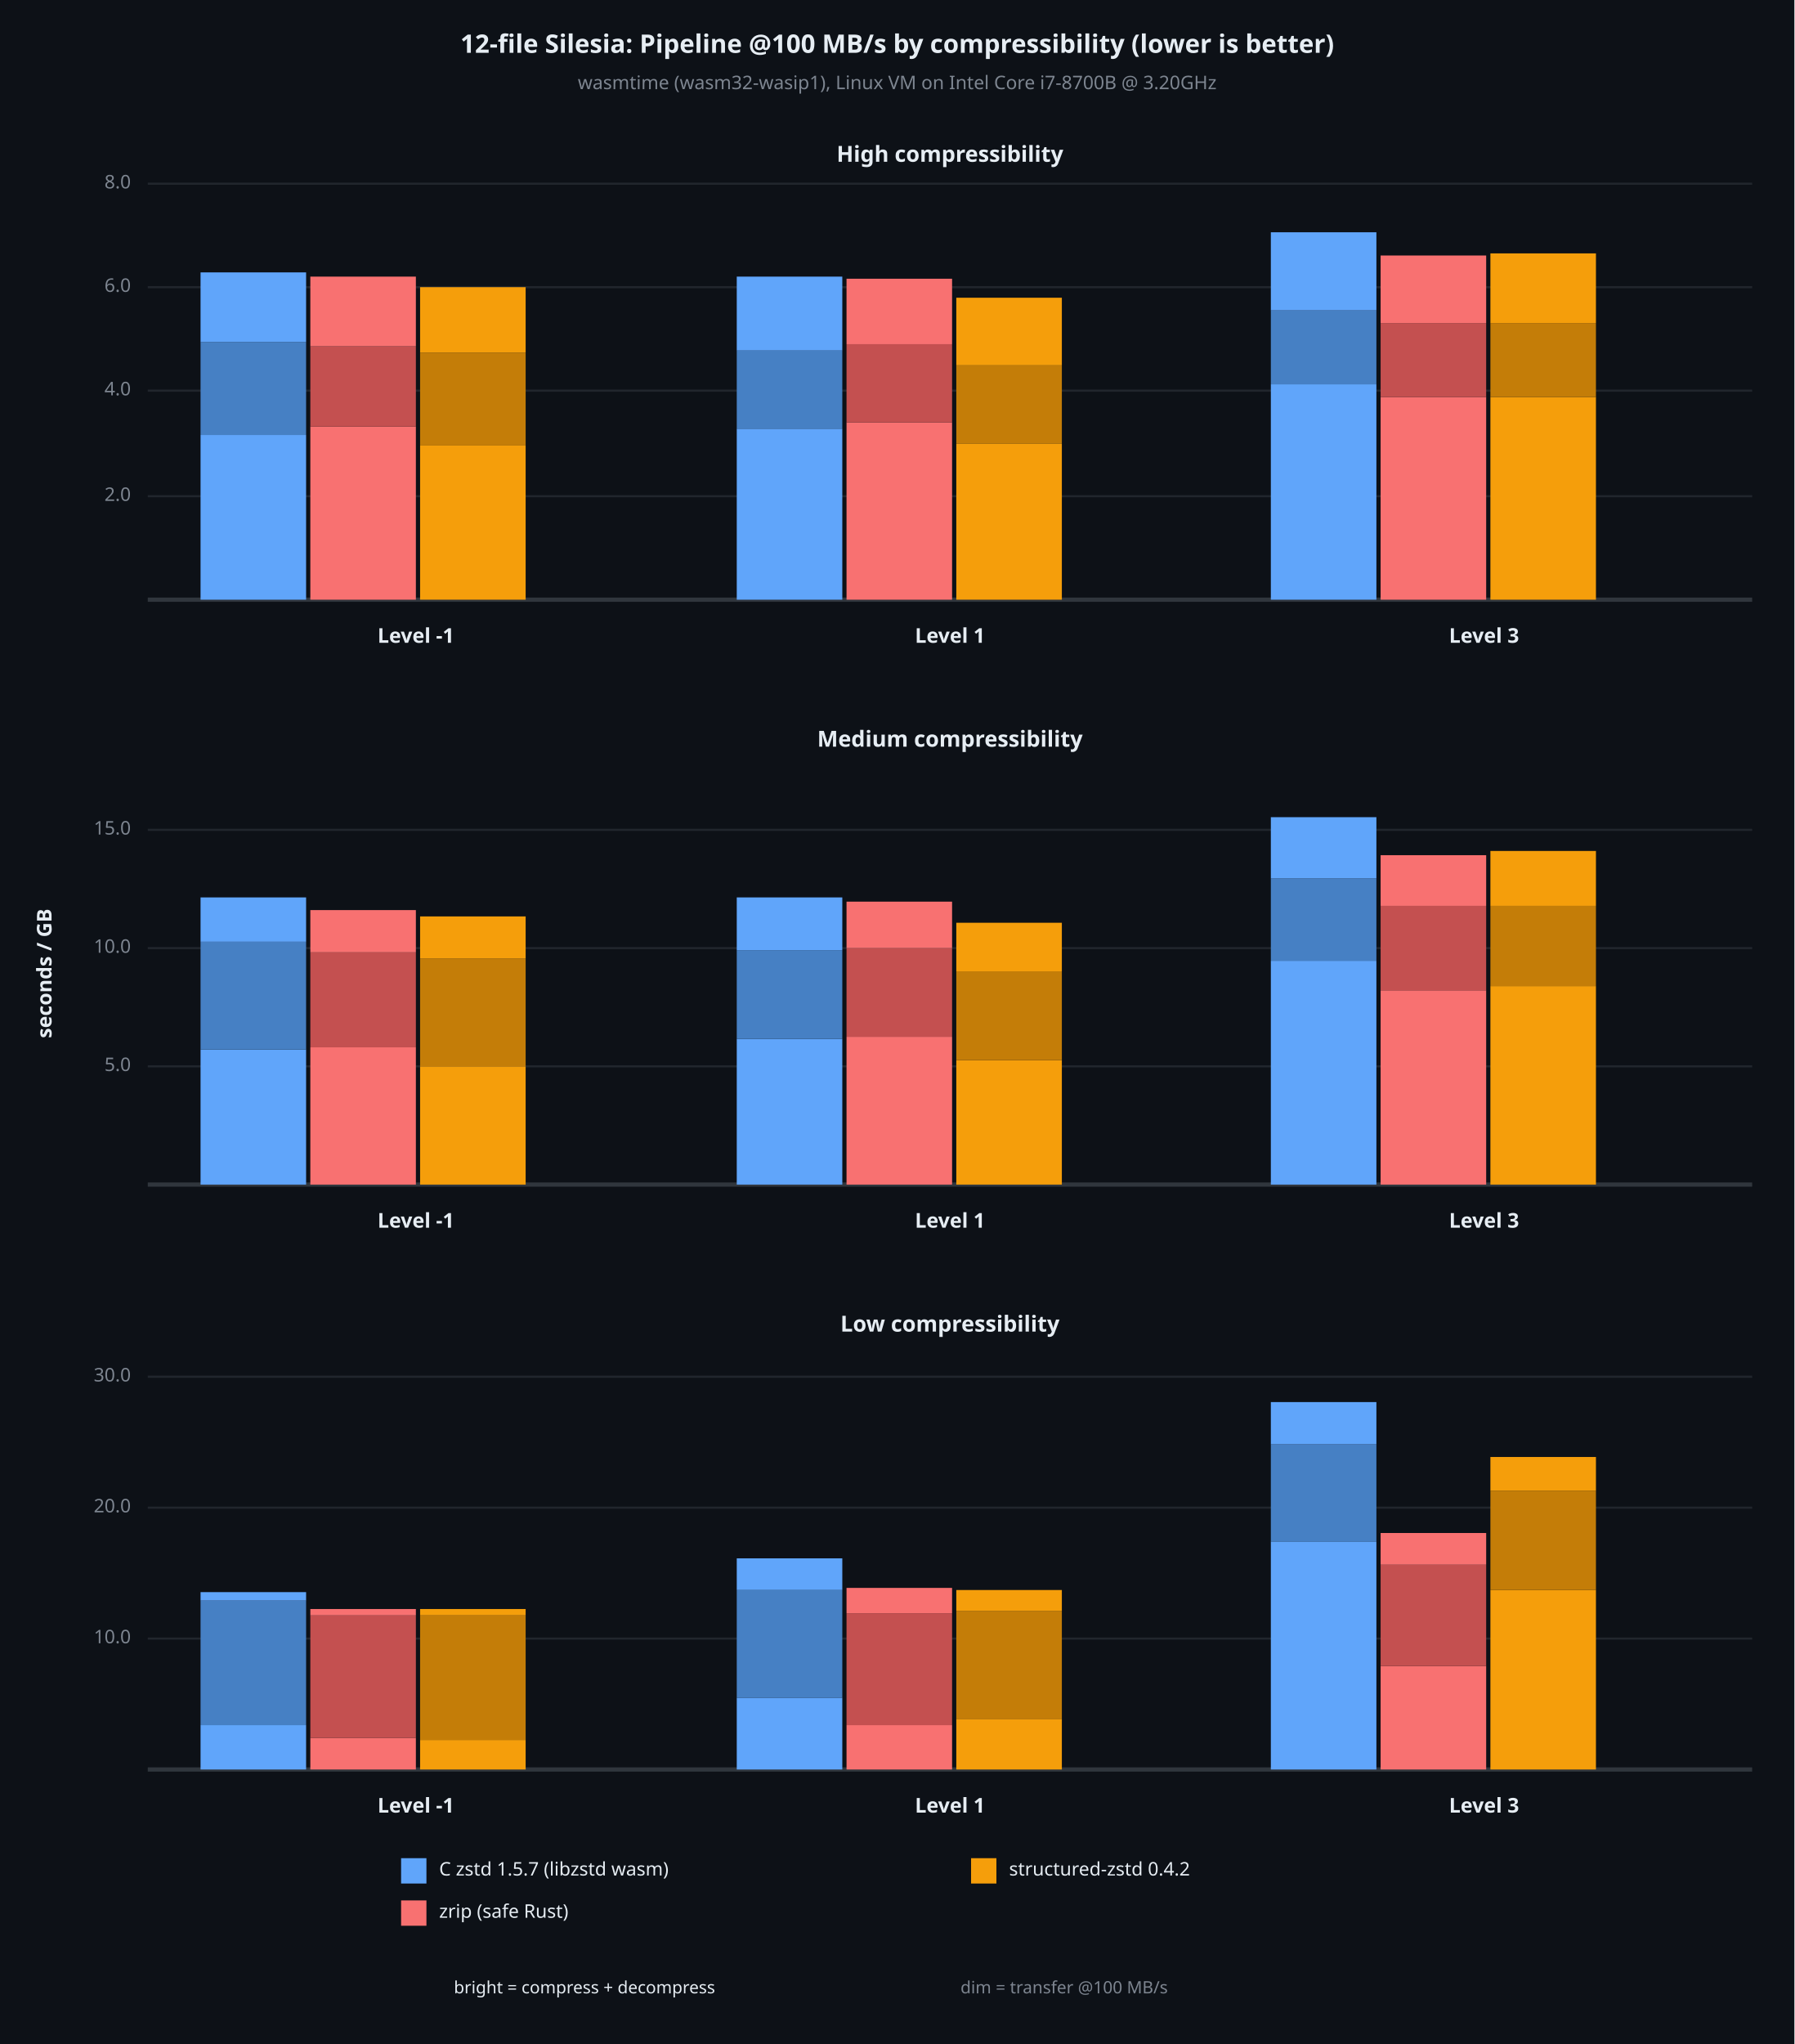
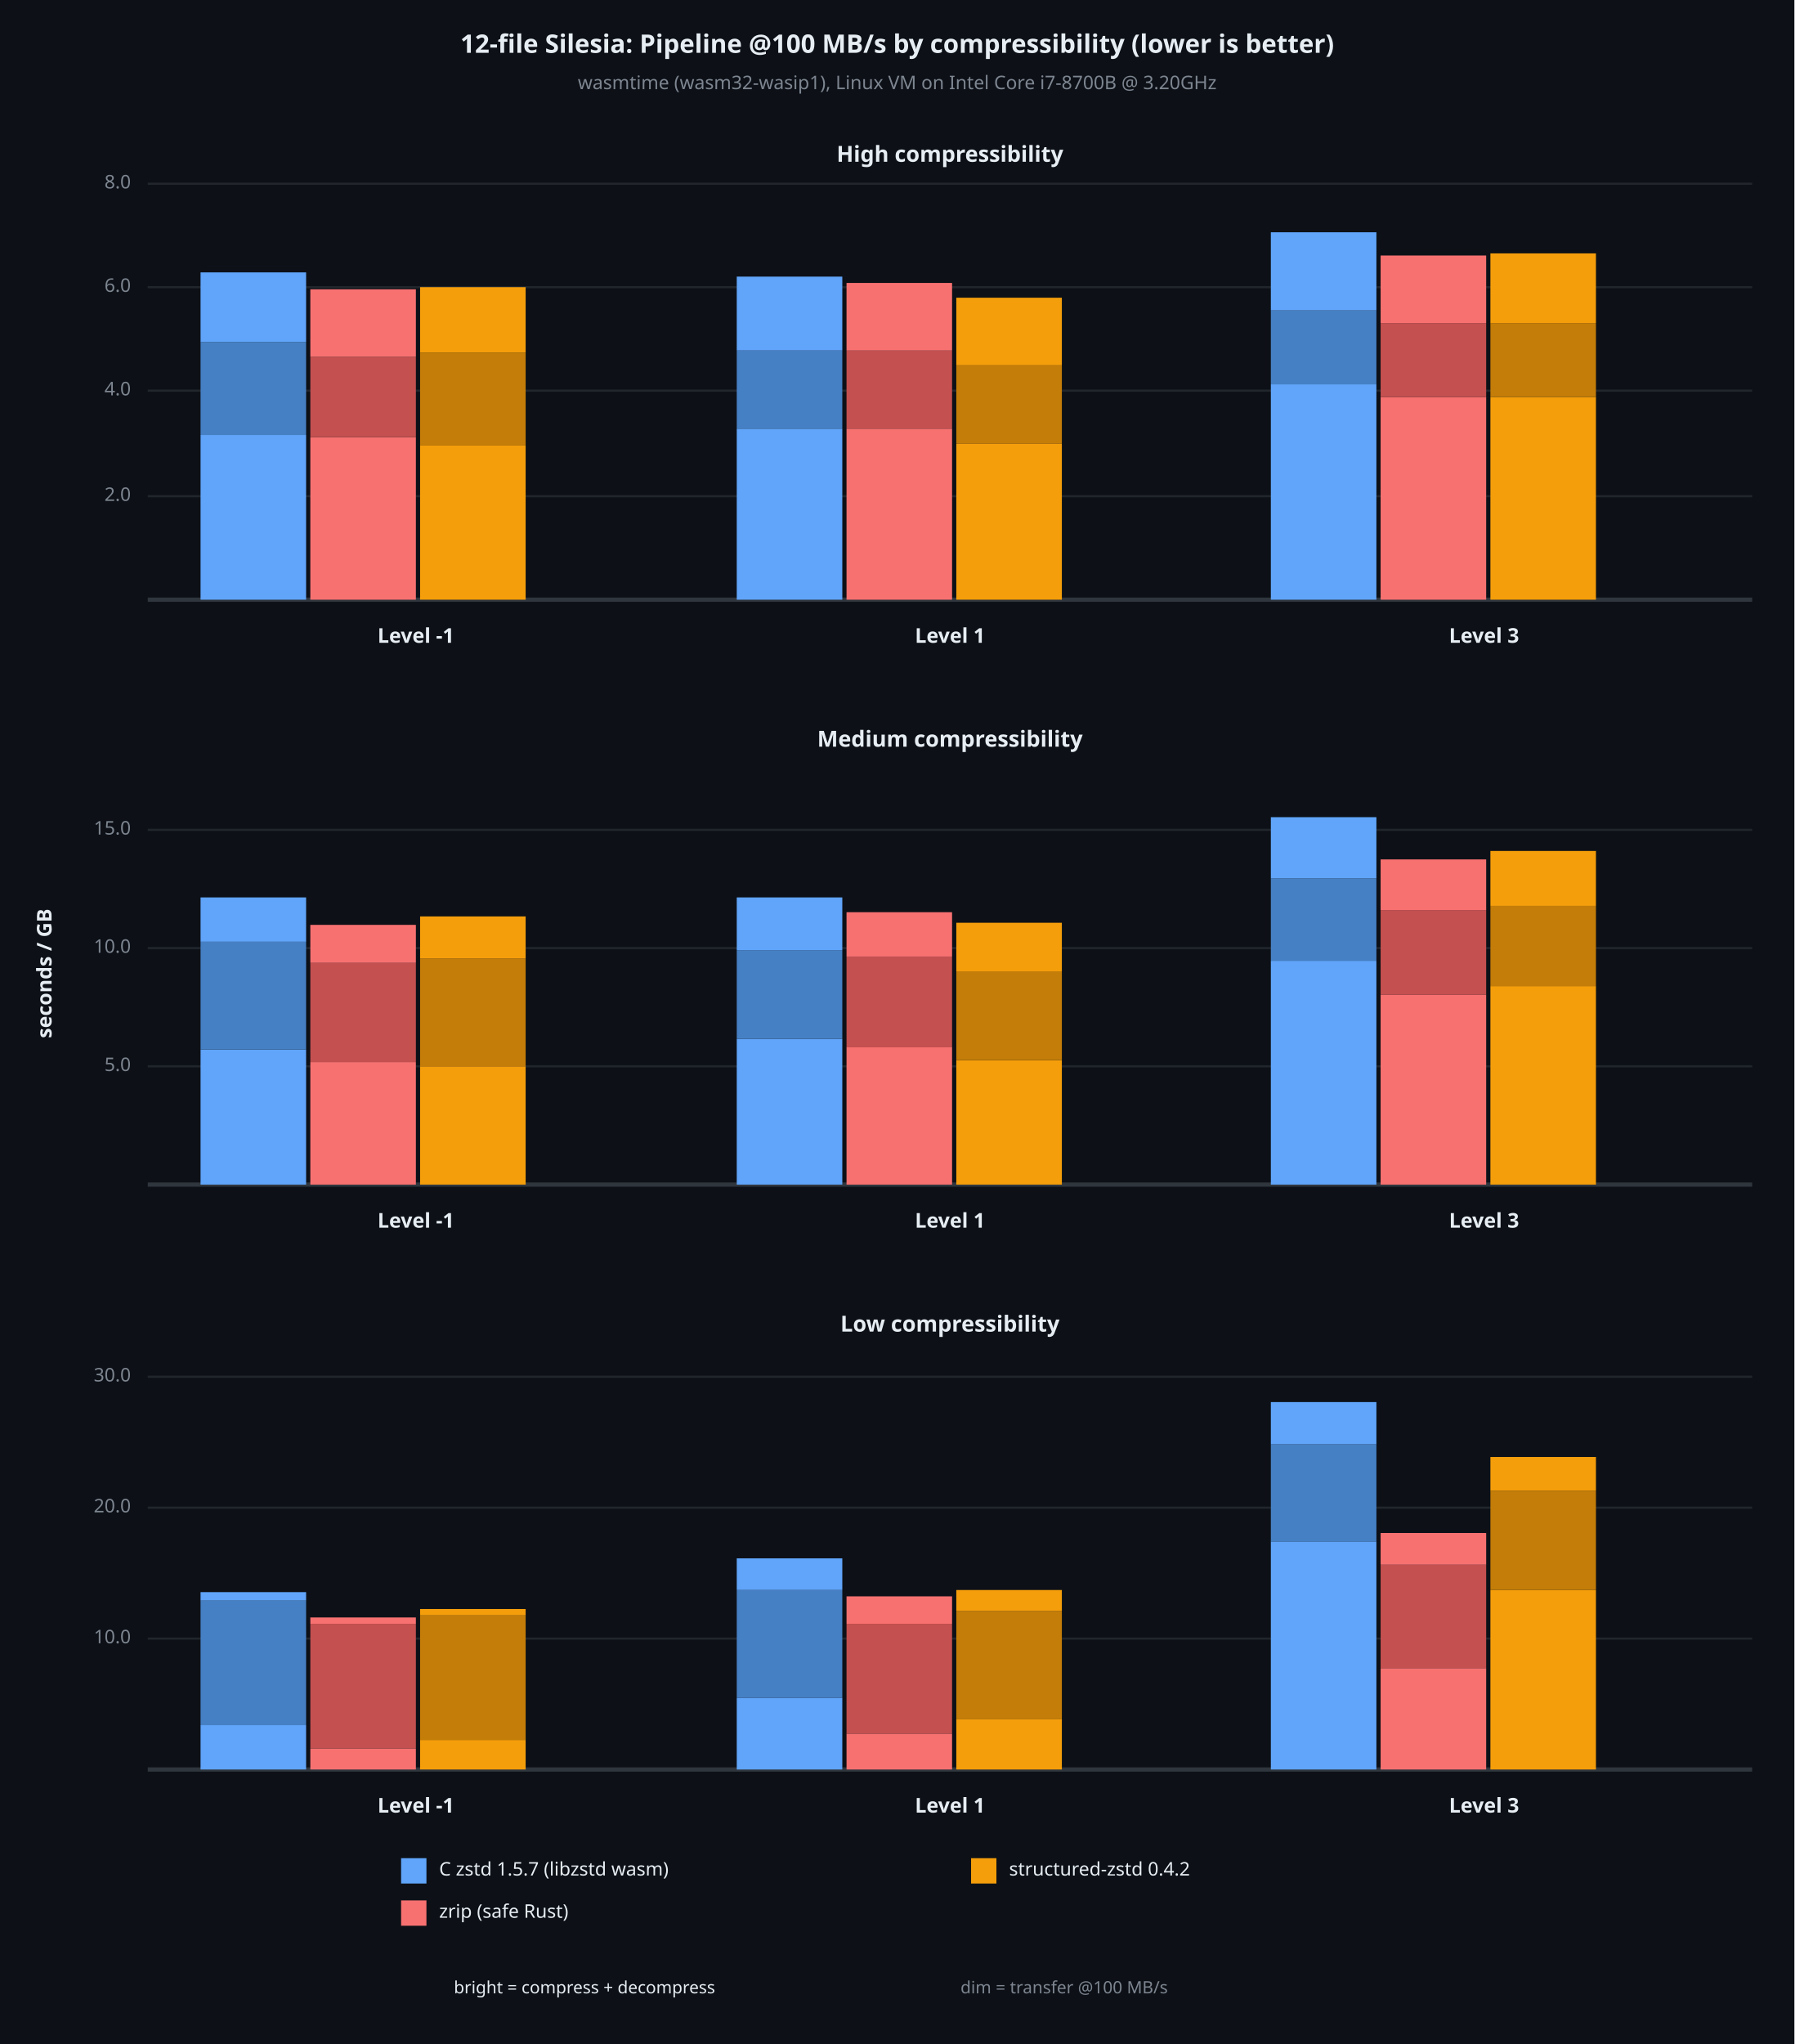
<svg xmlns="http://www.w3.org/2000/svg" viewBox="0 0 850 968" font-family="system-ui, -apple-system, sans-serif">
  <rect x="0" y="0" width="850" height="968" opacity="1" fill="#0D1117" stroke="none" />
  <text x="425" y="22" dy="0.5ex" text-anchor="middle" font-family="sans-serif" font-size="12.097" opacity="1" fill="#E6EDF3" font-weight="bold">
12-file Silesia: Pipeline @100 MB/s by compressibility (lower is better)
</text>
  <text x="425" y="40" dy="0.5ex" text-anchor="middle" font-family="sans-serif" font-size="8.871" opacity="1" fill="#7D8590">
wasmtime (wasm32-wasip1), Linux VM on Intel Core i7-8700B @ 3.20GHz
</text>
  <text x="22" y="461" dy="0.5ex" text-anchor="middle" font-family="sans-serif" font-size="9.677" opacity="1" fill="#E6EDF3" font-weight="bold" transform="rotate(270, 22, 461)">
seconds / GB
</text>
  <text x="450" y="74" dy="0.5ex" text-anchor="middle" font-family="sans-serif" font-size="10.484" opacity="1" fill="#E6EDF3" font-weight="bold">
High compressibility
</text>
  <polyline fill="none" opacity="1" stroke="#21262D" stroke-width="1" points="70,235 830,235 " />
  <text x="62" y="235" dy="0.5ex" text-anchor="end" font-family="sans-serif" font-size="8.871" opacity="1" fill="#7D8590">
2.0
</text>
  <polyline fill="none" opacity="1" stroke="#21262D" stroke-width="1" points="70,185 830,185 " />
  <text x="62" y="185" dy="0.5ex" text-anchor="end" font-family="sans-serif" font-size="8.871" opacity="1" fill="#7D8590">
4.0
</text>
  <polyline fill="none" opacity="1" stroke="#21262D" stroke-width="1" points="70,136 830,136 " />
  <text x="62" y="136" dy="0.5ex" text-anchor="end" font-family="sans-serif" font-size="8.871" opacity="1" fill="#7D8590">
6.0
</text>
  <polyline fill="none" opacity="1" stroke="#21262D" stroke-width="1" points="70,87 830,87 " />
  <text x="62" y="87" dy="0.5ex" text-anchor="end" font-family="sans-serif" font-size="8.871" opacity="1" fill="#7D8590">
8.0
</text>
  <polyline fill="none" opacity="1" stroke="#30363D" stroke-width="2" points="70,284 830,284 " />
  <rect x="95" y="206" width="50" height="78" opacity="1" fill="#60A5FA" stroke="none" />
  <rect x="95" y="162" width="50" height="44" opacity="1" fill="#4680C4" stroke="none" />
  <rect x="95" y="129" width="50" height="33" opacity="1" fill="#60A5FA" stroke="none" />
-   <rect x="147" y="202" width="50" height="82" opacity="1" fill="#F87171" stroke="none" />
-   <rect x="147" y="164" width="50" height="38" opacity="1" fill="#C45050" stroke="none" />
-   <rect x="147" y="131" width="50" height="33" opacity="1" fill="#F87171" stroke="none" />
+   <rect x="147" y="207" width="50" height="77" opacity="1" fill="#F87171" stroke="none" />
+   <rect x="147" y="169" width="50" height="38" opacity="1" fill="#C45050" stroke="none" />
+   <rect x="147" y="137" width="50" height="32" opacity="1" fill="#F87171" stroke="none" />
  <rect x="199" y="211" width="50" height="73" opacity="1" fill="#F59E0B" stroke="none" />
  <rect x="199" y="167" width="50" height="44" opacity="1" fill="#C47D08" stroke="none" />
  <rect x="199" y="136" width="50" height="31" opacity="1" fill="#F59E0B" stroke="none" />
  <text x="197" y="302" dy="0.5ex" text-anchor="middle" font-family="sans-serif" font-size="9.677" opacity="1" fill="#E6EDF3" font-weight="bold">
Level -1
</text>
  <rect x="349" y="203" width="50" height="81" opacity="1" fill="#60A5FA" stroke="none" />
  <rect x="349" y="166" width="50" height="37" opacity="1" fill="#4680C4" stroke="none" />
  <rect x="349" y="131" width="50" height="35" opacity="1" fill="#60A5FA" stroke="none" />
-   <rect x="401" y="200" width="50" height="84" opacity="1" fill="#F87171" stroke="none" />
-   <rect x="401" y="163" width="50" height="37" opacity="1" fill="#C45050" stroke="none" />
-   <rect x="401" y="132" width="50" height="31" opacity="1" fill="#F87171" stroke="none" />
+   <rect x="401" y="203" width="50" height="81" opacity="1" fill="#F87171" stroke="none" />
+   <rect x="401" y="166" width="50" height="37" opacity="1" fill="#C45050" stroke="none" />
+   <rect x="401" y="134" width="50" height="32" opacity="1" fill="#F87171" stroke="none" />
  <rect x="453" y="210" width="50" height="74" opacity="1" fill="#F59E0B" stroke="none" />
  <rect x="453" y="173" width="50" height="37" opacity="1" fill="#C47D08" stroke="none" />
  <rect x="453" y="141" width="50" height="32" opacity="1" fill="#F59E0B" stroke="none" />
  <text x="450" y="302" dy="0.5ex" text-anchor="middle" font-family="sans-serif" font-size="9.677" opacity="1" fill="#E6EDF3" font-weight="bold">
Level 1
</text>
  <rect x="602" y="182" width="50" height="102" opacity="1" fill="#60A5FA" stroke="none" />
  <rect x="602" y="147" width="50" height="35" opacity="1" fill="#4680C4" stroke="none" />
  <rect x="602" y="110" width="50" height="37" opacity="1" fill="#60A5FA" stroke="none" />
  <rect x="654" y="188" width="50" height="96" opacity="1" fill="#F87171" stroke="none" />
  <rect x="654" y="153" width="50" height="35" opacity="1" fill="#C45050" stroke="none" />
  <rect x="654" y="121" width="50" height="32" opacity="1" fill="#F87171" stroke="none" />
  <rect x="706" y="188" width="50" height="96" opacity="1" fill="#F59E0B" stroke="none" />
  <rect x="706" y="153" width="50" height="35" opacity="1" fill="#C47D08" stroke="none" />
  <rect x="706" y="120" width="50" height="33" opacity="1" fill="#F59E0B" stroke="none" />
  <text x="703" y="302" dy="0.5ex" text-anchor="middle" font-family="sans-serif" font-size="9.677" opacity="1" fill="#E6EDF3" font-weight="bold">
Level 3
</text>
  <text x="450" y="351" dy="0.5ex" text-anchor="middle" font-family="sans-serif" font-size="10.484" opacity="1" fill="#E6EDF3" font-weight="bold">
Medium compressibility
</text>
  <polyline fill="none" opacity="1" stroke="#21262D" stroke-width="1" points="70,505 830,505 " />
  <text x="62" y="505" dy="0.5ex" text-anchor="end" font-family="sans-serif" font-size="8.871" opacity="1" fill="#7D8590">
5.0
</text>
  <polyline fill="none" opacity="1" stroke="#21262D" stroke-width="1" points="70,449 830,449 " />
  <text x="62" y="449" dy="0.5ex" text-anchor="end" font-family="sans-serif" font-size="8.871" opacity="1" fill="#7D8590">
10.0
</text>
  <polyline fill="none" opacity="1" stroke="#21262D" stroke-width="1" points="70,393 830,393 " />
  <text x="62" y="393" dy="0.5ex" text-anchor="end" font-family="sans-serif" font-size="8.871" opacity="1" fill="#7D8590">
15.0
</text>
  <polyline fill="none" opacity="1" stroke="#30363D" stroke-width="2" points="70,561 830,561 " />
  <rect x="95" y="497" width="50" height="64" opacity="1" fill="#60A5FA" stroke="none" />
  <rect x="95" y="446" width="50" height="51" opacity="1" fill="#4680C4" stroke="none" />
  <rect x="95" y="425" width="50" height="21" opacity="1" fill="#60A5FA" stroke="none" />
-   <rect x="147" y="496" width="50" height="65" opacity="1" fill="#F87171" stroke="none" />
-   <rect x="147" y="451" width="50" height="45" opacity="1" fill="#C45050" stroke="none" />
-   <rect x="147" y="431" width="50" height="20" opacity="1" fill="#F87171" stroke="none" />
+   <rect x="147" y="503" width="50" height="58" opacity="1" fill="#F87171" stroke="none" />
+   <rect x="147" y="456" width="50" height="47" opacity="1" fill="#C45050" stroke="none" />
+   <rect x="147" y="438" width="50" height="18" opacity="1" fill="#F87171" stroke="none" />
  <rect x="199" y="505" width="50" height="56" opacity="1" fill="#F59E0B" stroke="none" />
  <rect x="199" y="454" width="50" height="51" opacity="1" fill="#C47D08" stroke="none" />
  <rect x="199" y="434" width="50" height="20" opacity="1" fill="#F59E0B" stroke="none" />
  <text x="197" y="579" dy="0.5ex" text-anchor="middle" font-family="sans-serif" font-size="9.677" opacity="1" fill="#E6EDF3" font-weight="bold">
Level -1
</text>
  <rect x="349" y="492" width="50" height="69" opacity="1" fill="#60A5FA" stroke="none" />
  <rect x="349" y="450" width="50" height="42" opacity="1" fill="#4680C4" stroke="none" />
  <rect x="349" y="425" width="50" height="25" opacity="1" fill="#60A5FA" stroke="none" />
-   <rect x="401" y="491" width="50" height="70" opacity="1" fill="#F87171" stroke="none" />
-   <rect x="401" y="449" width="50" height="42" opacity="1" fill="#C45050" stroke="none" />
-   <rect x="401" y="427" width="50" height="22" opacity="1" fill="#F87171" stroke="none" />
+   <rect x="401" y="496" width="50" height="65" opacity="1" fill="#F87171" stroke="none" />
+   <rect x="401" y="453" width="50" height="43" opacity="1" fill="#C45050" stroke="none" />
+   <rect x="401" y="432" width="50" height="21" opacity="1" fill="#F87171" stroke="none" />
  <rect x="453" y="502" width="50" height="59" opacity="1" fill="#F59E0B" stroke="none" />
  <rect x="453" y="460" width="50" height="42" opacity="1" fill="#C47D08" stroke="none" />
  <rect x="453" y="437" width="50" height="23" opacity="1" fill="#F59E0B" stroke="none" />
  <text x="450" y="579" dy="0.5ex" text-anchor="middle" font-family="sans-serif" font-size="9.677" opacity="1" fill="#E6EDF3" font-weight="bold">
Level 1
</text>
  <rect x="602" y="455" width="50" height="106" opacity="1" fill="#60A5FA" stroke="none" />
  <rect x="602" y="416" width="50" height="39" opacity="1" fill="#4680C4" stroke="none" />
  <rect x="602" y="387" width="50" height="29" opacity="1" fill="#60A5FA" stroke="none" />
-   <rect x="654" y="469" width="50" height="92" opacity="1" fill="#F87171" stroke="none" />
-   <rect x="654" y="429" width="50" height="40" opacity="1" fill="#C45050" stroke="none" />
-   <rect x="654" y="405" width="50" height="24" opacity="1" fill="#F87171" stroke="none" />
+   <rect x="654" y="471" width="50" height="90" opacity="1" fill="#F87171" stroke="none" />
+   <rect x="654" y="431" width="50" height="40" opacity="1" fill="#C45050" stroke="none" />
+   <rect x="654" y="407" width="50" height="24" opacity="1" fill="#F87171" stroke="none" />
  <rect x="706" y="467" width="50" height="94" opacity="1" fill="#F59E0B" stroke="none" />
  <rect x="706" y="429" width="50" height="38" opacity="1" fill="#C47D08" stroke="none" />
  <rect x="706" y="403" width="50" height="26" opacity="1" fill="#F59E0B" stroke="none" />
  <text x="703" y="579" dy="0.5ex" text-anchor="middle" font-family="sans-serif" font-size="9.677" opacity="1" fill="#E6EDF3" font-weight="bold">
Level 3
</text>
  <text x="450" y="628" dy="0.5ex" text-anchor="middle" font-family="sans-serif" font-size="10.484" opacity="1" fill="#E6EDF3" font-weight="bold">
Low compressibility
</text>
  <polyline fill="none" opacity="1" stroke="#21262D" stroke-width="1" points="70,776 830,776 " />
  <text x="62" y="776" dy="0.5ex" text-anchor="end" font-family="sans-serif" font-size="8.871" opacity="1" fill="#7D8590">
10.0
</text>
  <polyline fill="none" opacity="1" stroke="#21262D" stroke-width="1" points="70,714 830,714 " />
  <text x="62" y="714" dy="0.5ex" text-anchor="end" font-family="sans-serif" font-size="8.871" opacity="1" fill="#7D8590">
20.0
</text>
  <polyline fill="none" opacity="1" stroke="#21262D" stroke-width="1" points="70,652 830,652 " />
  <text x="62" y="652" dy="0.5ex" text-anchor="end" font-family="sans-serif" font-size="8.871" opacity="1" fill="#7D8590">
30.0
</text>
  <polyline fill="none" opacity="1" stroke="#30363D" stroke-width="2" points="70,838 830,838 " />
  <rect x="95" y="817" width="50" height="21" opacity="1" fill="#60A5FA" stroke="none" />
  <rect x="95" y="758" width="50" height="59" opacity="1" fill="#4680C4" stroke="none" />
  <rect x="95" y="754" width="50" height="4" opacity="1" fill="#60A5FA" stroke="none" />
-   <rect x="147" y="823" width="50" height="15" opacity="1" fill="#F87171" stroke="none" />
-   <rect x="147" y="765" width="50" height="58" opacity="1" fill="#C45050" stroke="none" />
-   <rect x="147" y="762" width="50" height="3" opacity="1" fill="#F87171" stroke="none" />
+   <rect x="147" y="828" width="50" height="10" opacity="1" fill="#F87171" stroke="none" />
+   <rect x="147" y="769" width="50" height="59" opacity="1" fill="#C45050" stroke="none" />
+   <rect x="147" y="766" width="50" height="3" opacity="1" fill="#F87171" stroke="none" />
  <rect x="199" y="824" width="50" height="14" opacity="1" fill="#F59E0B" stroke="none" />
  <rect x="199" y="765" width="50" height="59" opacity="1" fill="#C47D08" stroke="none" />
  <rect x="199" y="762" width="50" height="3" opacity="1" fill="#F59E0B" stroke="none" />
  <text x="197" y="856" dy="0.5ex" text-anchor="middle" font-family="sans-serif" font-size="9.677" opacity="1" fill="#E6EDF3" font-weight="bold">
Level -1
</text>
  <rect x="349" y="804" width="50" height="34" opacity="1" fill="#60A5FA" stroke="none" />
  <rect x="349" y="753" width="50" height="51" opacity="1" fill="#4680C4" stroke="none" />
  <rect x="349" y="738" width="50" height="15" opacity="1" fill="#60A5FA" stroke="none" />
-   <rect x="401" y="817" width="50" height="21" opacity="1" fill="#F87171" stroke="none" />
-   <rect x="401" y="764" width="50" height="53" opacity="1" fill="#C45050" stroke="none" />
-   <rect x="401" y="752" width="50" height="12" opacity="1" fill="#F87171" stroke="none" />
+   <rect x="401" y="821" width="50" height="17" opacity="1" fill="#F87171" stroke="none" />
+   <rect x="401" y="769" width="50" height="52" opacity="1" fill="#C45050" stroke="none" />
+   <rect x="401" y="756" width="50" height="13" opacity="1" fill="#F87171" stroke="none" />
  <rect x="453" y="814" width="50" height="24" opacity="1" fill="#F59E0B" stroke="none" />
  <rect x="453" y="763" width="50" height="51" opacity="1" fill="#C47D08" stroke="none" />
  <rect x="453" y="753" width="50" height="10" opacity="1" fill="#F59E0B" stroke="none" />
  <text x="450" y="856" dy="0.5ex" text-anchor="middle" font-family="sans-serif" font-size="9.677" opacity="1" fill="#E6EDF3" font-weight="bold">
Level 1
</text>
  <rect x="602" y="730" width="50" height="108" opacity="1" fill="#60A5FA" stroke="none" />
  <rect x="602" y="684" width="50" height="46" opacity="1" fill="#4680C4" stroke="none" />
  <rect x="602" y="664" width="50" height="20" opacity="1" fill="#60A5FA" stroke="none" />
-   <rect x="654" y="789" width="50" height="49" opacity="1" fill="#F87171" stroke="none" />
-   <rect x="654" y="741" width="50" height="48" opacity="1" fill="#C45050" stroke="none" />
+   <rect x="654" y="790" width="50" height="48" opacity="1" fill="#F87171" stroke="none" />
+   <rect x="654" y="741" width="50" height="49" opacity="1" fill="#C45050" stroke="none" />
  <rect x="654" y="726" width="50" height="15" opacity="1" fill="#F87171" stroke="none" />
  <rect x="706" y="753" width="50" height="85" opacity="1" fill="#F59E0B" stroke="none" />
  <rect x="706" y="706" width="50" height="47" opacity="1" fill="#C47D08" stroke="none" />
  <rect x="706" y="690" width="50" height="16" opacity="1" fill="#F59E0B" stroke="none" />
  <text x="703" y="856" dy="0.5ex" text-anchor="middle" font-family="sans-serif" font-size="9.677" opacity="1" fill="#E6EDF3" font-weight="bold">
Level 3
</text>
  <rect x="190" y="880" width="12" height="12" opacity="1" fill="#60A5FA" stroke="none" />
  <text x="208" y="886" dy="0.5ex" text-anchor="start" font-family="sans-serif" font-size="8.871" opacity="1" fill="#E6EDF3">
C zstd 1.5.7 (libzstd wasm)
</text>
  <rect x="190" y="900" width="12" height="12" opacity="1" fill="#F87171" stroke="none" />
  <text x="208" y="906" dy="0.5ex" text-anchor="start" font-family="sans-serif" font-size="8.871" opacity="1" fill="#E6EDF3">
zrip (safe Rust)
</text>
  <rect x="460" y="880" width="12" height="12" opacity="1" fill="#F59E0B" stroke="none" />
  <text x="478" y="886" dy="0.5ex" text-anchor="start" font-family="sans-serif" font-size="8.871" opacity="1" fill="#E6EDF3">
structured-zstd 0.4.2
</text>
  <text x="215" y="942" dy="0.5ex" text-anchor="start" font-family="sans-serif" font-size="8.065" opacity="1" fill="#E6EDF3">
bright = compress + decompress
</text>
  <text x="455" y="942" dy="0.5ex" text-anchor="start" font-family="sans-serif" font-size="8.065" opacity="1" fill="#7D8590">
dim = transfer @100 MB/s
</text>
</svg>
